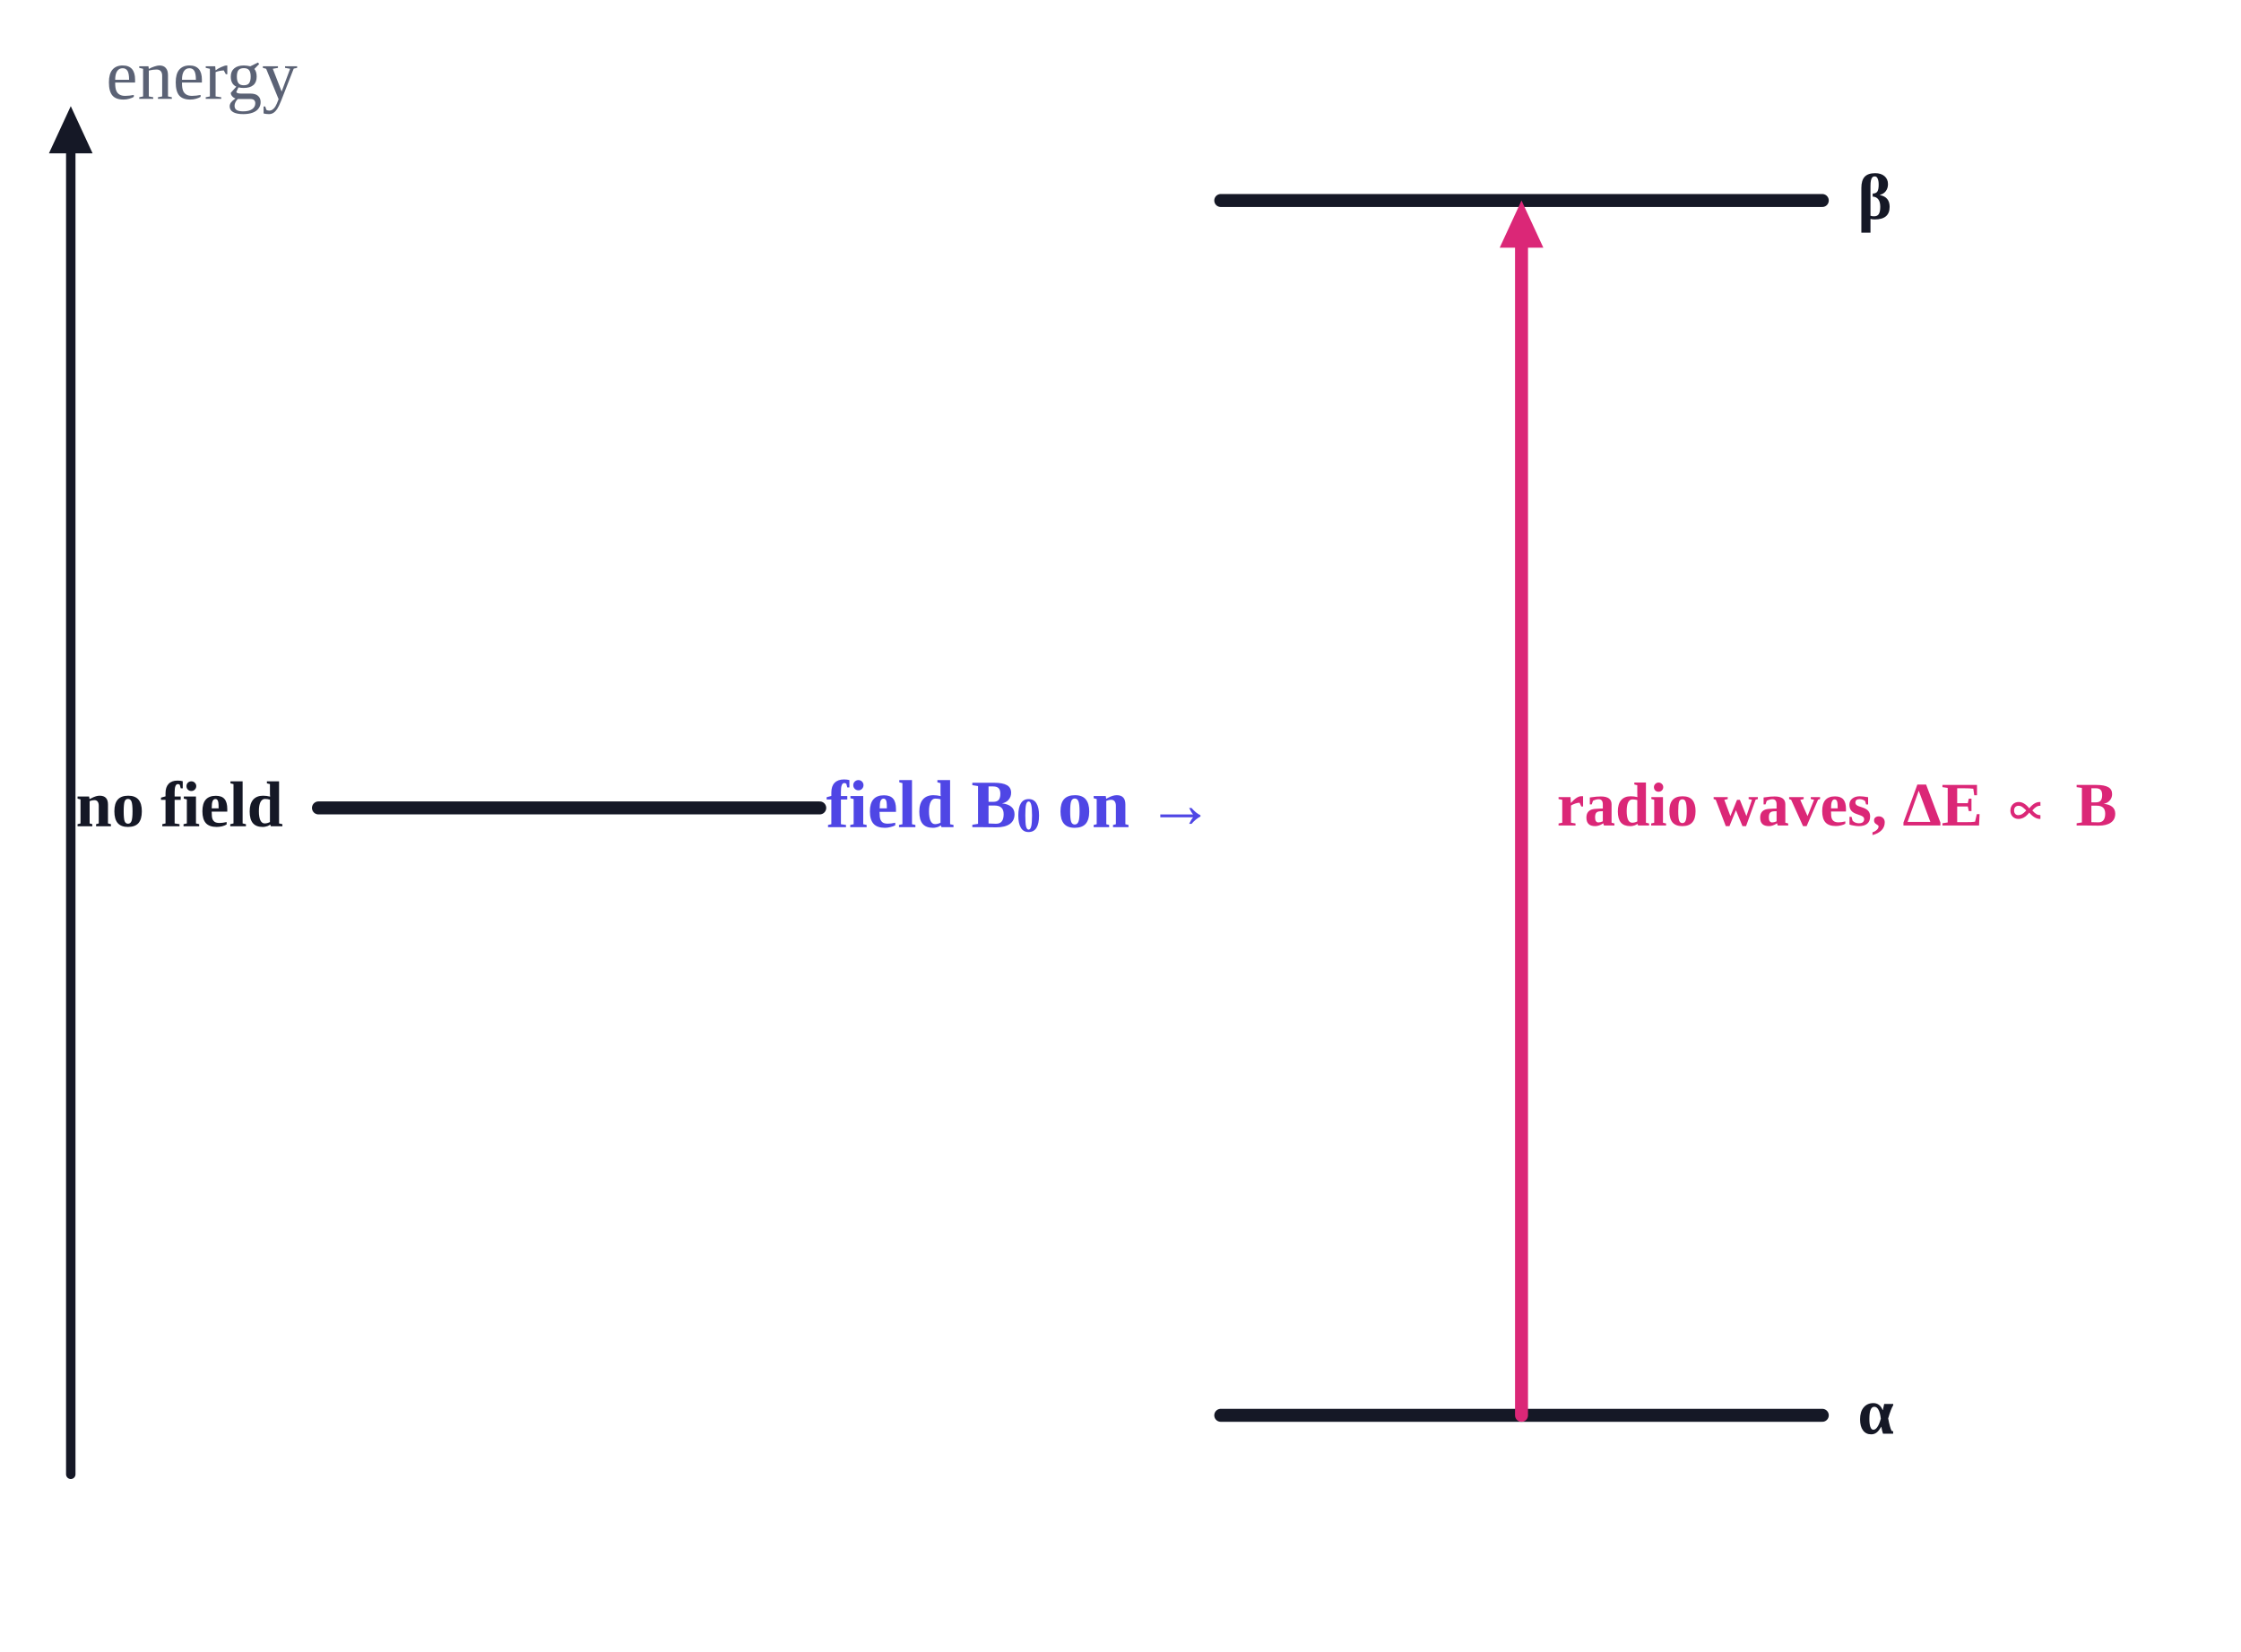
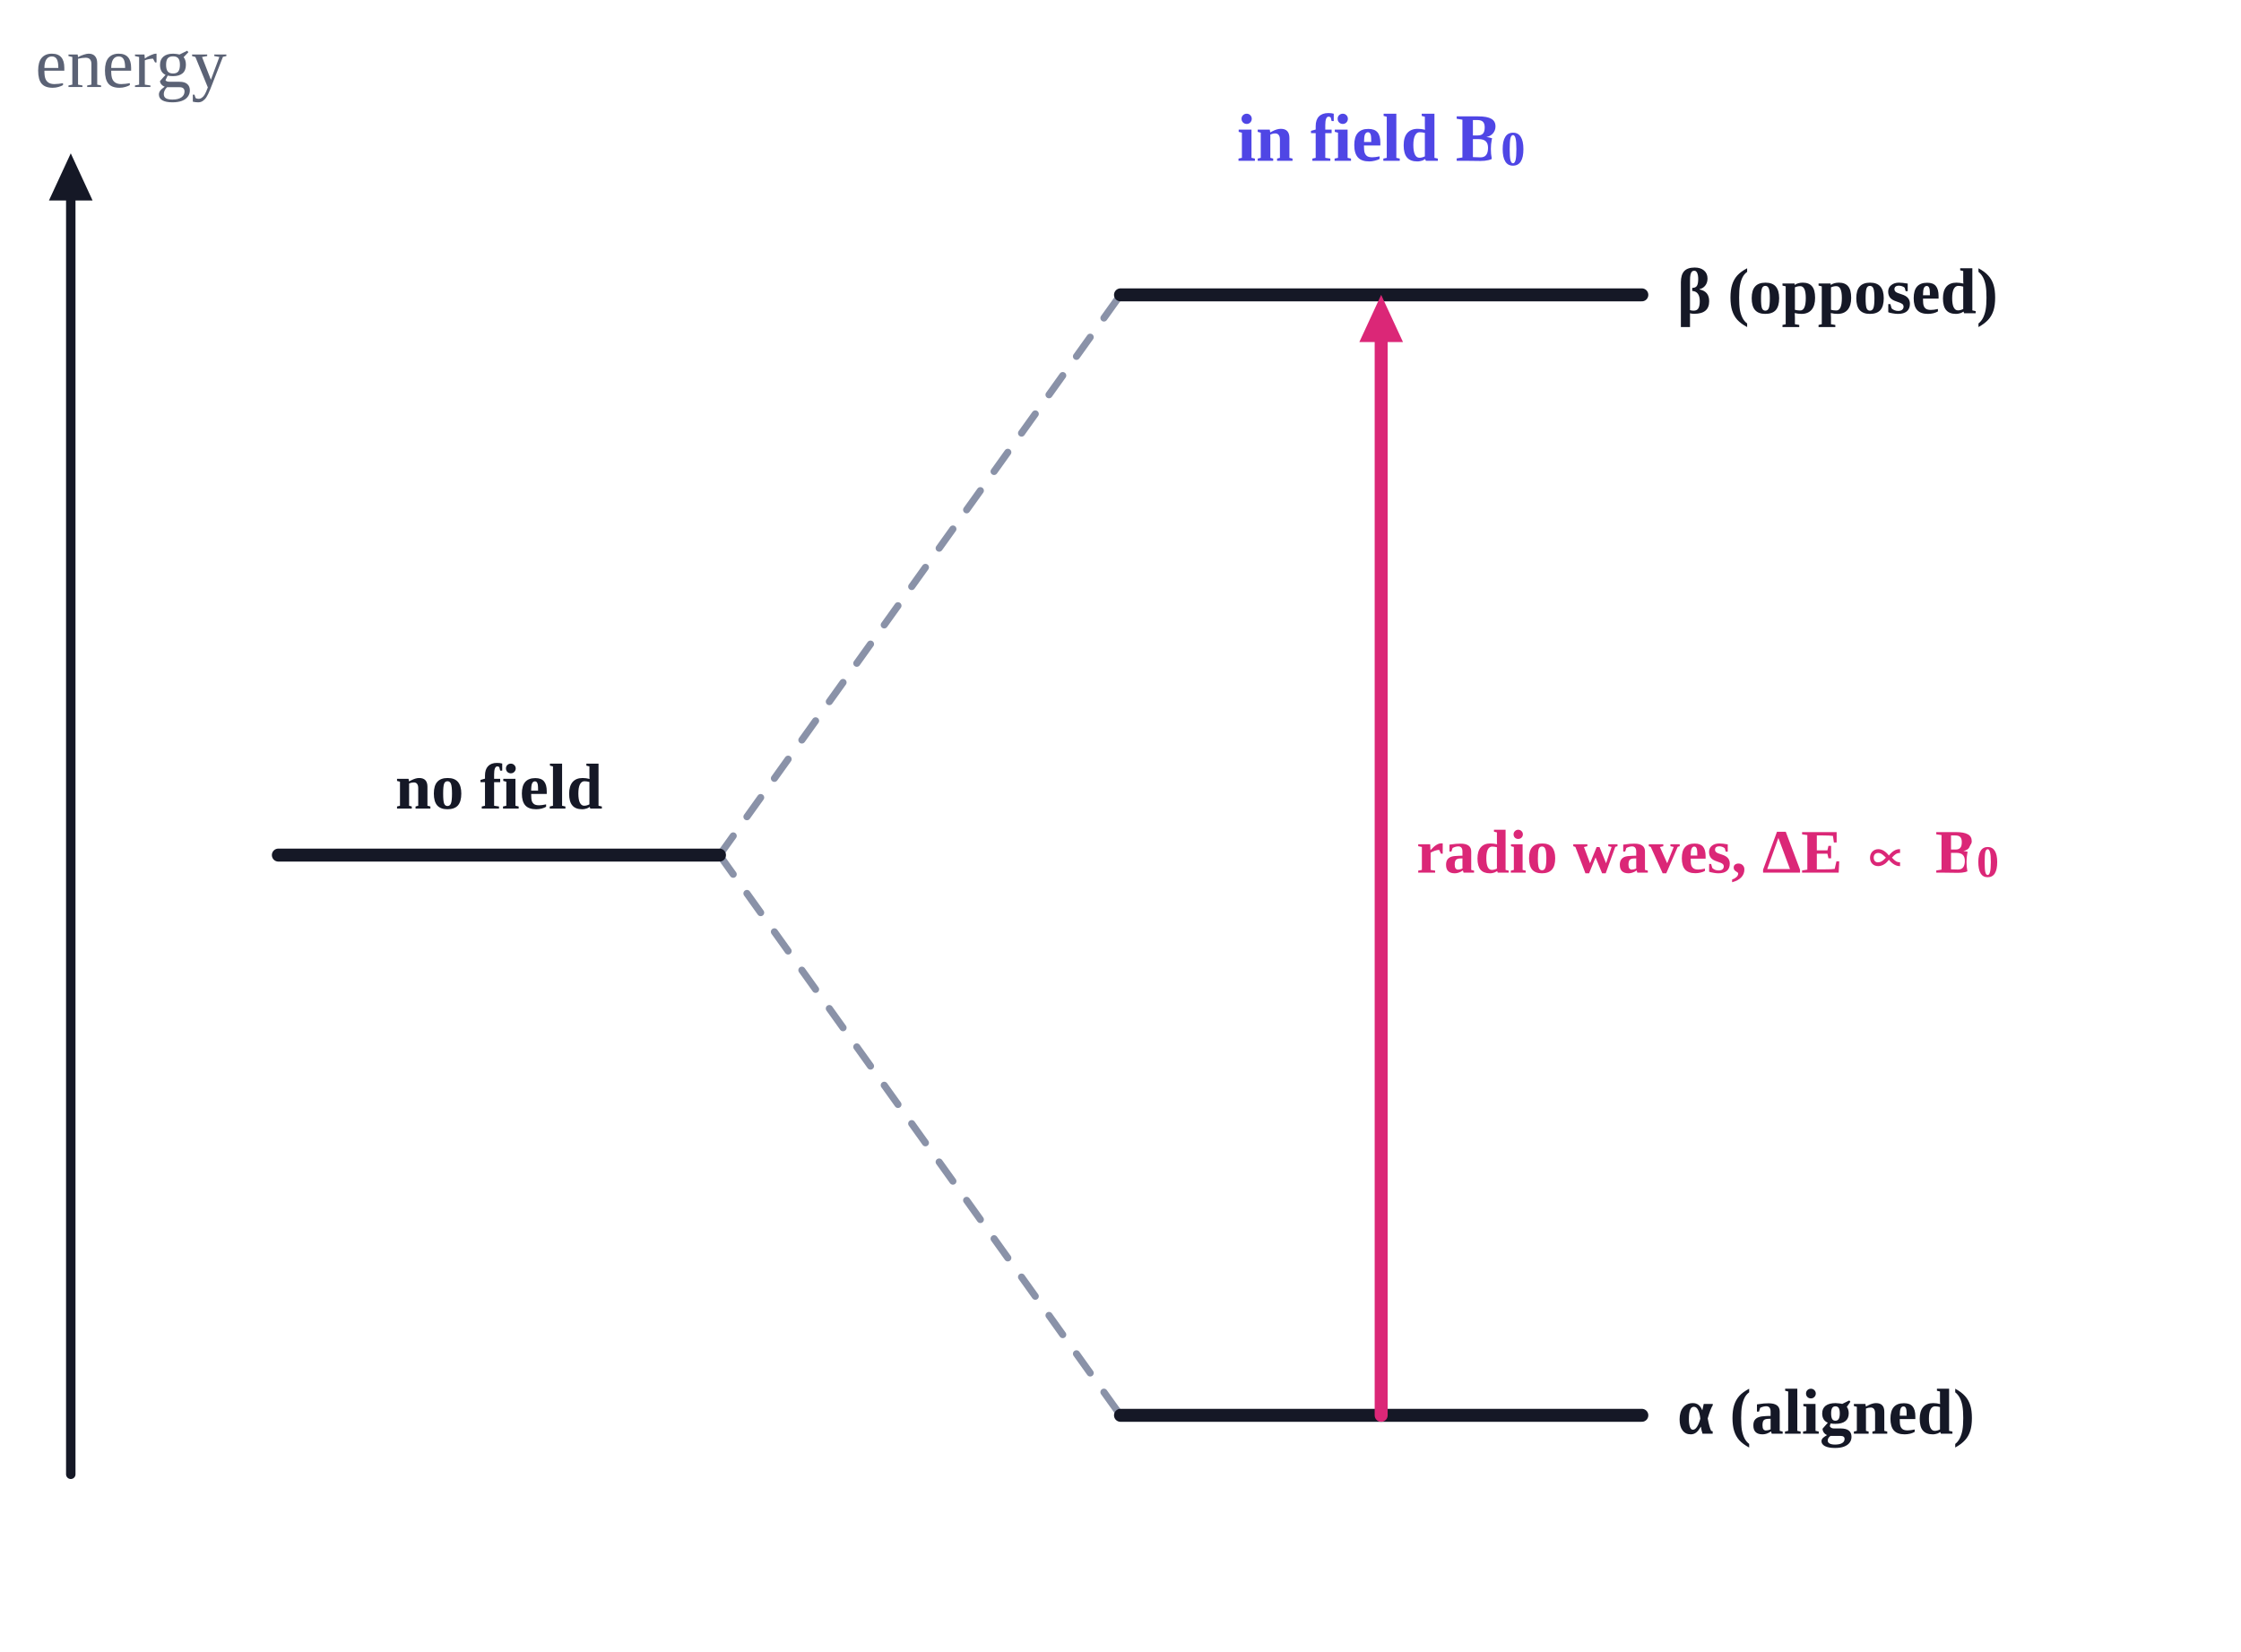
<svg xmlns="http://www.w3.org/2000/svg" viewBox="0 0 380.0 280.0" width="380.0" height="280.0" role="img" aria-label="Energy diagram: one level with no field, splitting into a lower α level and a higher β level in a field, with a radio-frequency arrow between them." style="color:var(--vx-ink, #151826);font-family:inherit;max-width:100%;height:auto">
-   <path d="M12.0 250.0 L12.0 25.2" stroke="var(--vx-ink, #151826)" stroke-width="1.6" stroke-linecap="round" fill="none" />
-   <path d="M12.0 18.0 L15.7 26.0 L8.3 26.0 Z" fill="var(--vx-ink, #151826)" />
-   <text x="18.0" y="14.0" font-size="12" font-weight="500" text-anchor="start" dominant-baseline="middle" fill="var(--vx-soft, #5b6275)">energy</text>
-   <path d="M54.0 137.0 L139.0 137.0" stroke="var(--vx-ink, #151826)" stroke-width="2.2" stroke-linecap="round" fill="none" />
-   <text x="48.0" y="137.0" font-size="11" font-weight="600" text-anchor="end" dominant-baseline="middle" fill="var(--vx-ink, #151826)">no field</text>
-   <path d="M207.0 240.0 L309.0 240.0" stroke="var(--vx-ink, #151826)" stroke-width="2.2" stroke-linecap="round" fill="none" />
-   <text x="315.0" y="240.0" font-size="11" font-weight="600" text-anchor="start" dominant-baseline="middle" fill="var(--vx-ink, #151826)">α</text>
-   <path d="M207.0 34.0 L309.0 34.0" stroke="var(--vx-ink, #151826)" stroke-width="2.2" stroke-linecap="round" fill="none" />
-   <text x="315.0" y="34.0" font-size="11" font-weight="600" text-anchor="start" dominant-baseline="middle" fill="var(--vx-ink, #151826)">β</text>
-   <path d="M258.0 240.0 L258.0 41.2" stroke="var(--vx-a2, #db2777)" stroke-width="2.2" stroke-linecap="round" fill="none" />
-   <path d="M258.0 34.0 L261.7 42.0 L254.3 42.0 Z" fill="var(--vx-a2, #db2777)" />
-   <text x="264.0" y="137.0" font-size="10.5" font-weight="700" text-anchor="start" dominant-baseline="middle" fill="var(--vx-a2, #db2777)">radio waves, ΔE ∝ B</text>
-   <text x="173.0" y="137.0" font-size="11.5" font-weight="700" text-anchor="middle" dominant-baseline="middle" fill="var(--vx-a1, #4f46e5)">field B<tspan baseline-shift="sub" font-size="8.3">0</tspan> on →</text>
+   <path d="M12.0 250.0 L12.0 33.2" stroke="var(--vx-ink, #151826)" stroke-width="1.6" stroke-linecap="round" fill="none" />
+   <path d="M12.0 26.0 L15.7 34.0 L8.3 34.0 Z" fill="var(--vx-ink, #151826)" />
+   <text x="6.0" y="12.0" font-size="12" font-weight="500" text-anchor="start" dominant-baseline="middle" fill="var(--vx-soft, #5b6275)">energy</text>
+   <path d="M122.0 145.0 L190.0 240.0" stroke="var(--vx-line, #8a92a8)" stroke-width="1.2" stroke-linecap="round" stroke-dasharray="4 4" fill="none" />
+   <path d="M122.0 145.0 L190.0 50.0" stroke="var(--vx-line, #8a92a8)" stroke-width="1.2" stroke-linecap="round" stroke-dasharray="4 4" fill="none" />
+   <path d="M47.2 145.0 L122.0 145.0" stroke="var(--vx-ink, #151826)" stroke-width="2.2" stroke-linecap="round" fill="none" />
+   <path d="M190.0 240.0 L278.4 240.0" stroke="var(--vx-ink, #151826)" stroke-width="2.2" stroke-linecap="round" fill="none" />
+   <path d="M190.0 50.0 L278.4 50.0" stroke="var(--vx-ink, #151826)" stroke-width="2.2" stroke-linecap="round" fill="none" />
+   <path d="M234.2 240.0 L234.2 57.2" stroke="var(--vx-a2, #db2777)" stroke-width="2.2" stroke-linecap="round" fill="none" />
+   <path d="M234.2 50.0 L237.9 58.0 L230.5 58.0 Z" fill="var(--vx-a2, #db2777)" />
+   <text x="84.6" y="134.0" font-size="11" font-weight="600" text-anchor="middle" dominant-baseline="middle" fill="var(--vx-ink, #151826)" stroke="var(--vx-card, #fff)" stroke-width="4" stroke-linejoin="round" paint-order="stroke">no field</text>
+   <text x="284.4" y="240.0" font-size="11" font-weight="600" text-anchor="start" dominant-baseline="middle" fill="var(--vx-ink, #151826)" stroke="var(--vx-card, #fff)" stroke-width="4" stroke-linejoin="round" paint-order="stroke">α (aligned)</text>
+   <text x="284.4" y="50.0" font-size="11" font-weight="600" text-anchor="start" dominant-baseline="middle" fill="var(--vx-ink, #151826)" stroke="var(--vx-card, #fff)" stroke-width="4" stroke-linejoin="round" paint-order="stroke">β (opposed)</text>
+   <text x="240.2" y="145.0" font-size="10.5" font-weight="700" text-anchor="start" dominant-baseline="middle" fill="var(--vx-a2, #db2777)" stroke="var(--vx-card, #fff)" stroke-width="4" stroke-linejoin="round" paint-order="stroke">radio waves, ΔE ∝ B<tspan baseline-shift="sub" font-size="7.6">0</tspan>
+   </text>
+   <text x="234.2" y="24.0" font-size="11.5" font-weight="700" text-anchor="middle" dominant-baseline="middle" fill="var(--vx-a1, #4f46e5)" stroke="var(--vx-card, #fff)" stroke-width="4" stroke-linejoin="round" paint-order="stroke">in field B<tspan baseline-shift="sub" font-size="8.3">0</tspan>
+   </text>
</svg>
